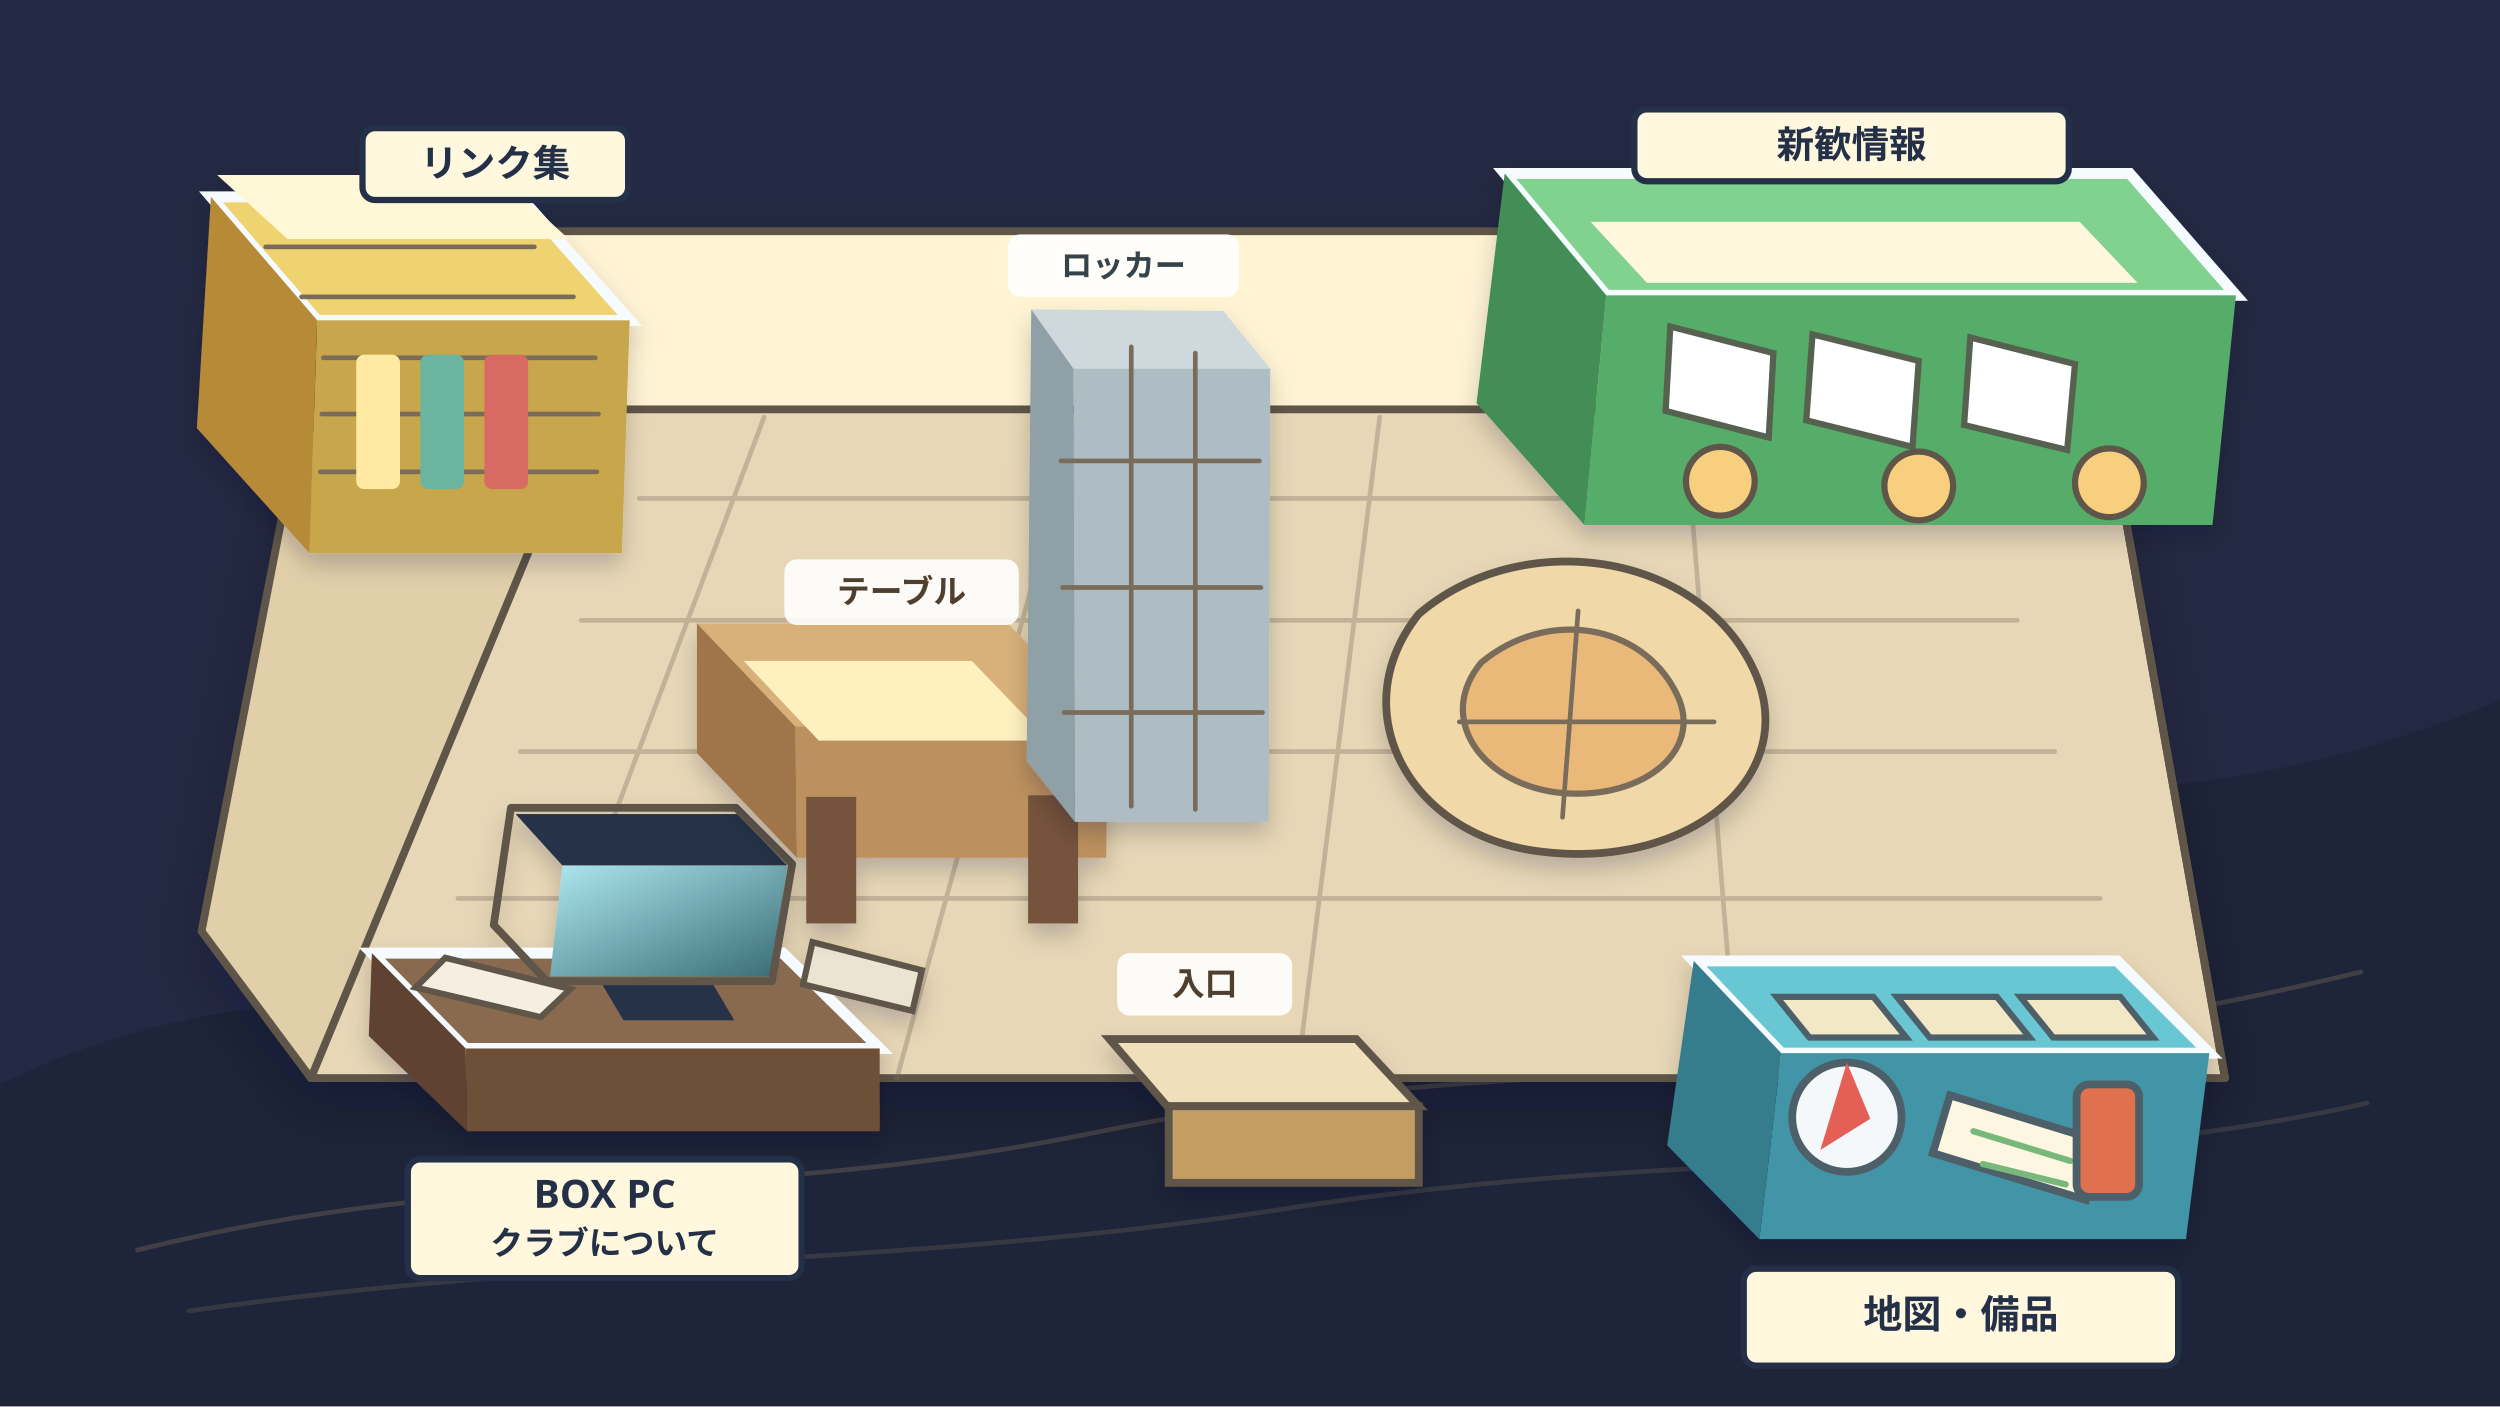
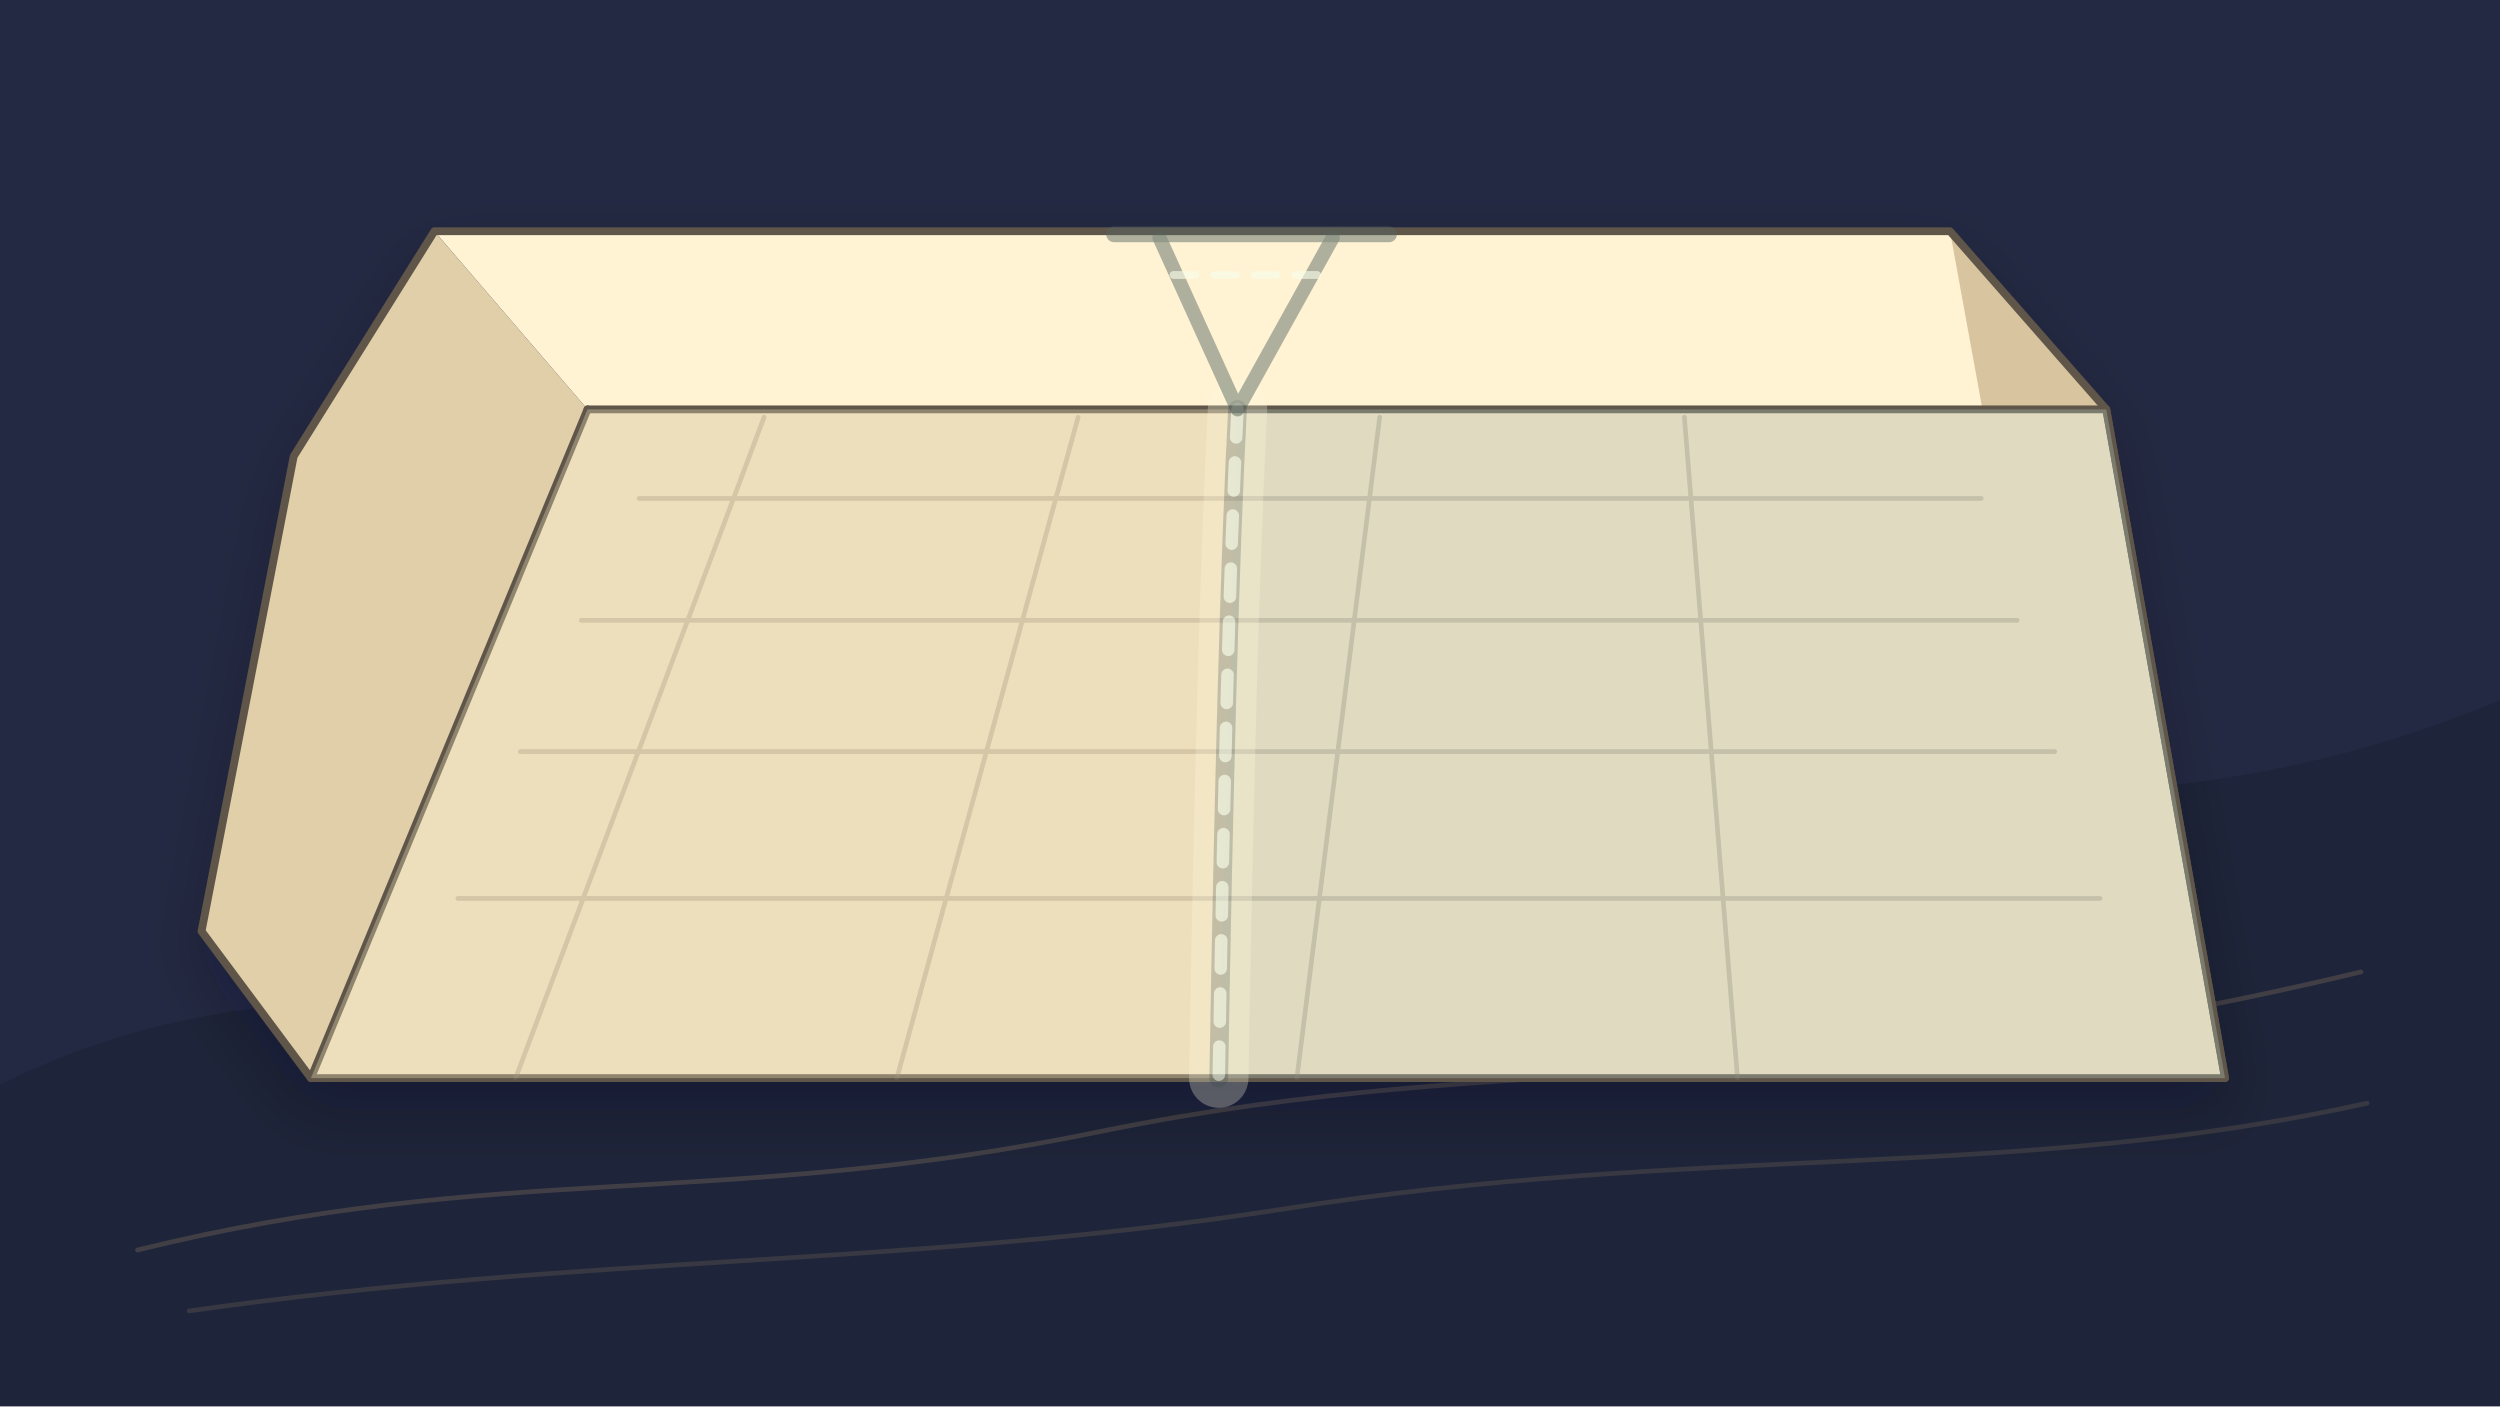
<svg xmlns="http://www.w3.org/2000/svg" viewBox="0 0 1600 900" role="img" aria-labelledby="title desc" fill="none">
  <defs>
    <linearGradient id="floor" x1="0" y1="0" x2="1" y2="1">
      <stop offset="0" stop-color="#f5ead4" />
      <stop offset=".56" stop-color="#e8dbc0" />
      <stop offset="1" stop-color="#d5c49f" />
    </linearGradient>
    <linearGradient id="backWall" x1="0" y1="0" x2="0" y2="1">
      <stop offset="0" stop-color="#fffaf0" />
      <stop offset="1" stop-color="#eadfc8" />
    </linearGradient>
    <linearGradient id="rightWall" x1="0" y1="0" x2="1" y2="1">
      <stop offset="0" stop-color="#eee1ca" />
      <stop offset="1" stop-color="#cfb98f" />
    </linearGradient>
    <linearGradient id="glass" x1="0" y1="0" x2="1" y2="1">
      <stop offset="0" stop-color="#aee7ef" />
      <stop offset="1" stop-color="#386b75" />
    </linearGradient>
    <filter id="shadow" x="-20%" y="-20%" width="140%" height="150%">
      <feDropShadow dx="0" dy="18" stdDeviation="18" flood-color="#141824" flood-opacity=".24" />
    </filter>
    <filter id="softShadow" x="-30%" y="-30%" width="160%" height="170%">
      <feDropShadow dx="0" dy="8" stdDeviation="7" flood-color="#121620" flood-opacity=".2" />
    </filter>
    <style>
      .line{fill:none;stroke:#5f5649;stroke-width:5;stroke-linecap:round;stroke-linejoin:round}
      .thin{fill:none;stroke:#7a6c5a;stroke-width:3;stroke-linecap:round;stroke-linejoin:round}
      .label{font-family:"Yu Gothic","Hiragino Kaku Gothic ProN",Meiryo,sans-serif;font-weight:800;letter-spacing:.04em;fill:#2b2c35}
      .small{font-size:23px}
      .med{font-size:34px}
      .hot{stroke:#f5fbff;stroke-width:7}
      .mapLine{fill:none;stroke:#78b87a;stroke-width:4;stroke-linecap:round;stroke-linejoin:round}
    </style>
  </defs>
  <rect width="1600" height="900" fill="#242943" />
  <path d="M0 694 C170 610 293 661 454 605 C639 542 748 609 938 550 C1176 477 1353 552 1600 448 L1600 900 L0 900 Z" fill="#192032" opacity=".55" />
  <path d="M88 800 C319 743 463 774 705 724 C975 669 1154 708 1511 622" class="thin" opacity=".38" />
  <path d="M121 839 C374 803 580 811 820 774 C1084 732 1291 756 1515 706" class="thin" opacity=".28" />
  <g filter="url(#shadow)">
    <path d="M278 148 L1248 148 L1348 262 L376 262 Z" fill="#fff3d4" />
    <path d="M1248 148 L1348 262 L1424 690 L1328 587 Z" fill="#d8c49e" />
    <path d="M376 262 L1348 262 L1424 690 L199 690 Z" fill="#e7d7b7" />
    <path d="M278 148 L376 262 L199 690 L129 596 L188 292 Z" fill="#e1cfaa" />
    <path d="M278 148 L1248 148 L1348 262 L1424 690 L199 690 L129 596 L188 292 Z" class="line" />
    <path d="M376 262 L1348 262" class="line" />
    <path d="M376 262 L199 690" class="line" />
    <path d="M1348 262 L1424 690" class="line" />
  </g>
  <g opacity=".34">
    <path d="M409 319 L1268 319" class="thin" />
    <path d="M372 397 L1291 397" class="thin" />
    <path d="M333 481 L1315 481" class="thin" />
    <path d="M293 575 L1344 575" class="thin" />
    <path d="M489 267 L330 690" class="thin" />
    <path d="M690 267 L574 690" class="thin" />
    <path d="M883 267 L830 690" class="thin" />
    <path d="M1078 267 L1112 690" class="thin" />
  </g>
-   <g id="links-corner" filter="url(#softShadow)">
-     <path d="M135 126 L333 126 L403 205 L203 205 Z" fill="#efd36f" class="hot" />
-     <path d="M203 205 L403 205 L398 354 L198 354 Z" fill="#c8a64b" />
-     <path d="M135 126 L203 205 L198 354 L126 274 Z" fill="#b78a38" />
-     <path d="M170 158 L342 158" class="thin" />
-     <path d="M193 190 L367 190" class="thin" />
-     <path d="M207 229 L381 229" class="thin" />
-     <path d="M206 265 L383 265" class="thin" />
-     <path d="M205 302 L382 302" class="thin" />
-     <rect x="228" y="227" width="28" height="86" rx="5" fill="#ffe9a3" />
-     <rect x="269" y="227" width="28" height="86" rx="5" fill="#6ab4a0" />
-     <rect x="310" y="227" width="28" height="86" rx="5" fill="#d96b63" />
-     <path d="M139 112 L319 112 L364 153 L184 153 Z" fill="#fff7d6" />
-   </g>
-   <g id="club-pc" filter="url(#softShadow)">
-     <path d="M238 610 L501 610 L563 671 L298 671 Z" fill="#896b50" class="hot" />
-     <path d="M298 671 L563 671 L563 724 L299 724 Z" fill="#6e5039" />
-     <path d="M238 610 L298 671 L299 724 L236 663 Z" fill="#5f4330" />
-     <path d="M330 521 L472 521 L504 554 L360 554 Z" fill="#273346" />
-     <path d="M360 554 L504 554 L493 625 L352 625 Z" fill="url(#glass)" />
-     <path d="M383 626 L454 626 L470 653 L399 653 Z" fill="#273346" />
-     <path d="M327 517 L471 517 L507 553 L494 628 L350 628 L316 592 Z" class="line" />
-     <path d="M520 603 L590 621 L584 647 L514 630 Z" fill="#ece4d2" stroke="#5f5649" stroke-width="4" />
-     <path d="M285 613 L365 633 L346 651 L266 632 Z" fill="#f6efe1" stroke="#5f5649" stroke-width="4" />
-   </g>
-   <g id="central-table" filter="url(#softShadow)">
-     <path d="M446 399 L645 399 L709 465 L509 465 Z" fill="#d8b17a" />
-     <path d="M509 465 L709 465 L708 549 L510 549 Z" fill="#bc915e" />
-     <path d="M446 399 L509 465 L510 549 L446 482 Z" fill="#9f7449" />
-     <path d="M476 423 L622 423 L671 474 L524 474 Z" fill="#fff1bf" />
-     <path d="M516 510 L548 510 L548 591 L516 591 Z" fill="#75533c" />
-     <path d="M658 509 L690 509 L690 591 L658 591 Z" fill="#75533c" />
-   </g>
-   <g id="lockers" filter="url(#softShadow)">
-     <path d="M660 198 L783 199 L813 236 L687 236 Z" fill="#cfd9dd" />
-     <path d="M687 236 L813 236 L812 526 L688 526 Z" fill="#aebdc3" />
-     <path d="M660 198 L687 236 L688 526 L657 487 Z" fill="#8fa0a7" />
-     <path d="M724 222 L724 516" class="thin" />
-     <path d="M765 226 L765 518" class="thin" />
-     <path d="M679 295 L806 295" class="thin" />
-     <path d="M680 376 L807 376" class="thin" />
-     <path d="M681 456 L808 456" class="thin" />
-   </g>
-   <g id="shinkan-space" filter="url(#softShadow)">
-     <path d="M963 111 L1363 111 L1431 189 L1028 189 Z" fill="#82d28f" class="hot" />
-     <path d="M1028 189 L1431 189 L1416 336 L1014 336 Z" fill="#55ad69" />
-     <path d="M963 111 L1028 189 L1014 336 L945 258 Z" fill="#438e56" />
-     <path d="M1018 142 L1331 142 L1368 181 L1054 181 Z" fill="#fff8de" />
-     <path d="M1069 209 L1135 226 L1132 280 L1066 263 Z" fill="#ffffff" stroke="#56624f" stroke-width="4" />
-     <path d="M1160 214 L1228 231 L1224 286 L1156 269 Z" fill="#ffffff" stroke="#56624f" stroke-width="4" />
-     <path d="M1261 216 L1328 233 L1323 288 L1257 272 Z" fill="#ffffff" stroke="#56624f" stroke-width="4" />
-     <circle cx="1101" cy="308" r="22" fill="#f7cf7e" stroke="#5f5649" stroke-width="4" />
-     <circle cx="1228" cy="311" r="22" fill="#f7cf7e" stroke="#5f5649" stroke-width="4" />
-     <circle cx="1350" cy="309" r="22" fill="#f7cf7e" stroke="#5f5649" stroke-width="4" />
-   </g>
-   <g id="sofa-tent" filter="url(#softShadow)">
-     <path d="M908 393 C973 337 1088 352 1123 430 C1153 497 1081 557 986 545 C901 535 859 454 908 393 Z" fill="#f0d8a8" stroke="#5f5649" stroke-width="5" />
-     <path d="M948 424 C990 389 1051 399 1073 444 C1092 482 1048 514 995 507 C947 500 919 459 948 424 Z" fill="#eab97a" stroke="#7a6c5a" stroke-width="4" />
-     <path d="M1010 391 L1000 523" class="thin" />
-     <path d="M934 462 L1097 462" class="thin" />
-   </g>
-   <g id="equipment-space" filter="url(#softShadow)">
-     <path d="M1084 615 L1355 615 L1414 674 L1140 674 Z" fill="#69c6d3" class="hot" />
-     <path d="M1140 674 L1414 674 L1399 793 L1126 793 Z" fill="#4295a6" />
-     <path d="M1084 615 L1140 674 L1126 793 L1067 733 Z" fill="#347c8d" />
-     <path d="M1137 638 L1199 638 L1220 664 L1158 664 Z" fill="#f2e8c6" stroke="#4e6069" stroke-width="4" />
-     <path d="M1214 638 L1278 638 L1299 664 L1235 664 Z" fill="#f2e8c6" stroke="#4e6069" stroke-width="4" />
-     <path d="M1293 638 L1357 638 L1378 664 L1314 664 Z" fill="#f2e8c6" stroke="#4e6069" stroke-width="4" />
-     <circle cx="1182" cy="715" r="35" fill="#f4f8fa" stroke="#4e6069" stroke-width="5" />
-     <path d="M1182 680 L1197 716 L1165 736 Z" fill="#e45f57" />
-     <path d="M1248 701 L1346 731 L1335 768 L1237 738 Z" fill="#fdf7e2" stroke="#4e6069" stroke-width="5" />
-     <path d="M1263 724 L1325 743" class="mapLine" />
-     <path d="M1269 745 L1322 758" class="mapLine" />
-     <rect x="1329" y="694" width="40" height="72" rx="8" fill="#df714f" stroke="#4e6069" stroke-width="5" />
-   </g>
-   <g id="entrance" filter="url(#softShadow)">
-     <path d="M710 665 L868 665 L908 708 L747 708 Z" fill="#efe0bb" stroke="#5f5649" stroke-width="5" />
-     <path d="M748 708 L908 708 L908 757 L748 757 Z" fill="#c49d64" stroke="#5f5649" stroke-width="5" />
-   </g>
-   <g id="visible-labels" font-family="&quot;Yu Gothic&quot;,&quot;Hiragino Kaku Gothic ProN&quot;,Meiryo,sans-serif" font-weight="800">
-     <rect x="232" y="82" width="170" height="46" rx="8" fill="#fff8df" stroke="#243047" stroke-width="4" />
-     <text x="317" y="113" text-anchor="middle" font-size="24" fill="#243047">リンク集</text>
-     <rect x="261" y="742" width="252" height="76" rx="8" fill="#fff8df" stroke="#243047" stroke-width="4" />
-     <text x="387" y="773" text-anchor="middle" font-size="25" fill="#243047">BOX PC</text>
-     <text x="387" y="803" text-anchor="middle" font-size="21" fill="#243047">クラブについて</text>
-     <rect x="1046" y="70" width="278" height="46" rx="8" fill="#fff8df" stroke="#243047" stroke-width="4" />
-     <text x="1185" y="101" text-anchor="middle" font-size="24" fill="#243047">新歓情報</text>
-     <rect x="1116" y="812" width="278" height="62" rx="8" fill="#fff8df" stroke="#243047" stroke-width="4" />
-     <text x="1255" y="850" text-anchor="middle" font-size="25" fill="#243047">地図・備品</text>
-     <rect x="502" y="358" width="150" height="42" rx="8" fill="#ffffff" opacity=".9" />
-     <text x="577" y="386" text-anchor="middle" font-size="21" fill="#4e3f2f">テーブル</text>
-     <rect x="645" y="150" width="148" height="40" rx="8" fill="#ffffff" opacity=".9" />
-     <text x="719" y="177" text-anchor="middle" font-size="20" fill="#35434a">ロッカー</text>
-     <rect x="715" y="610" width="112" height="40" rx="8" fill="#ffffff" opacity=".9" />
-     <text x="771" y="637" text-anchor="middle" font-size="21" fill="#4e3f2f">入口</text>
+   <g opacity=".7">
+     <path d="M376 262 L792 262 L780 690 L199 690 Z" fill="#fff0c8" opacity=".43" />
+     <path d="M792 262 L1348 262 L1424 690 L780 690 Z" fill="#cceade" opacity=".36" />
+     <path d="M792 262 C787 357 783 510 780 690" stroke="#fff9df" stroke-width="38" stroke-linecap="round" opacity=".4" />
+     <path d="M792 262 C787 357 783 510 780 690" stroke="#55655f" stroke-width="12" stroke-linecap="round" opacity=".42" />
+     <path d="M792 262 C787 357 783 510 780 690" stroke="#f5fff0" stroke-width="8" stroke-linecap="round" stroke-dasharray="18 16" opacity=".78" />
+     <path d="M742 152 L792 262 L853 152" stroke="#55655f" stroke-width="9" stroke-linecap="round" stroke-linejoin="round" opacity=".68" />
+     <path d="M713 150 H889" stroke="#55655f" stroke-width="10" stroke-linecap="round" opacity=".68" />
+     <path d="M751 176 H854" stroke="#f5fff0" stroke-width="5" stroke-linecap="round" stroke-dasharray="14 12" opacity=".65" />
  </g>
</svg>
